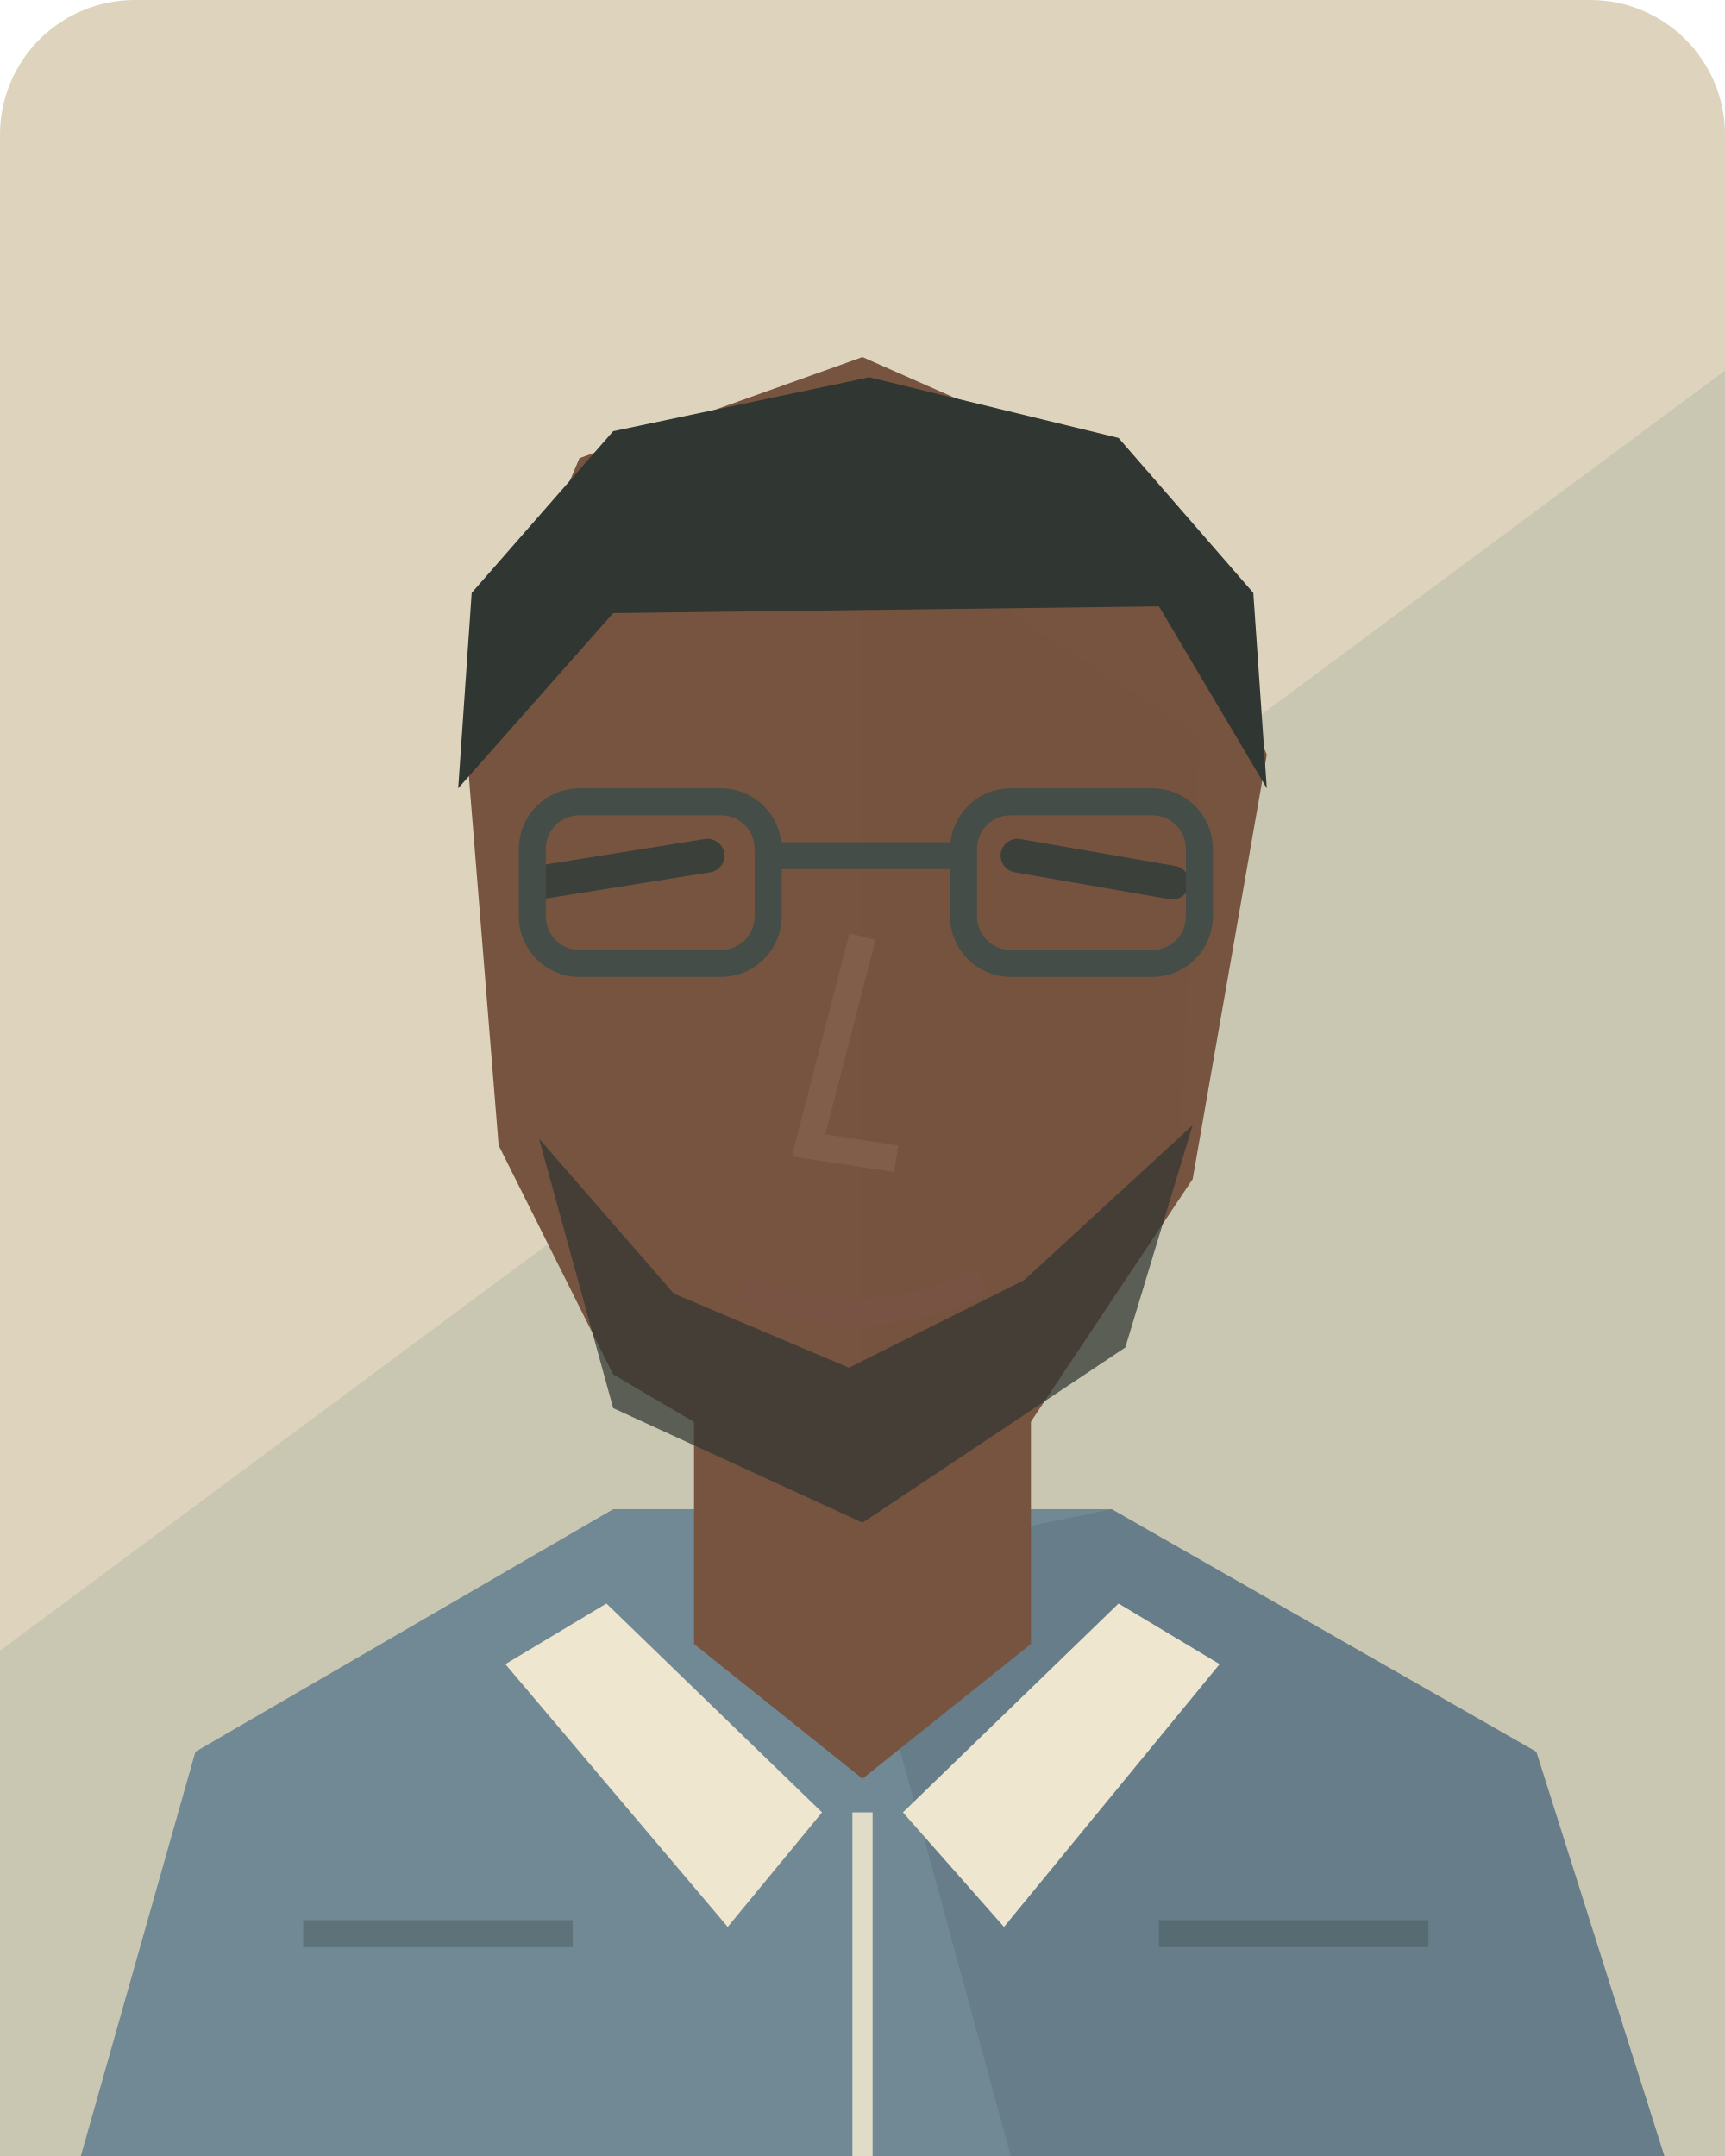
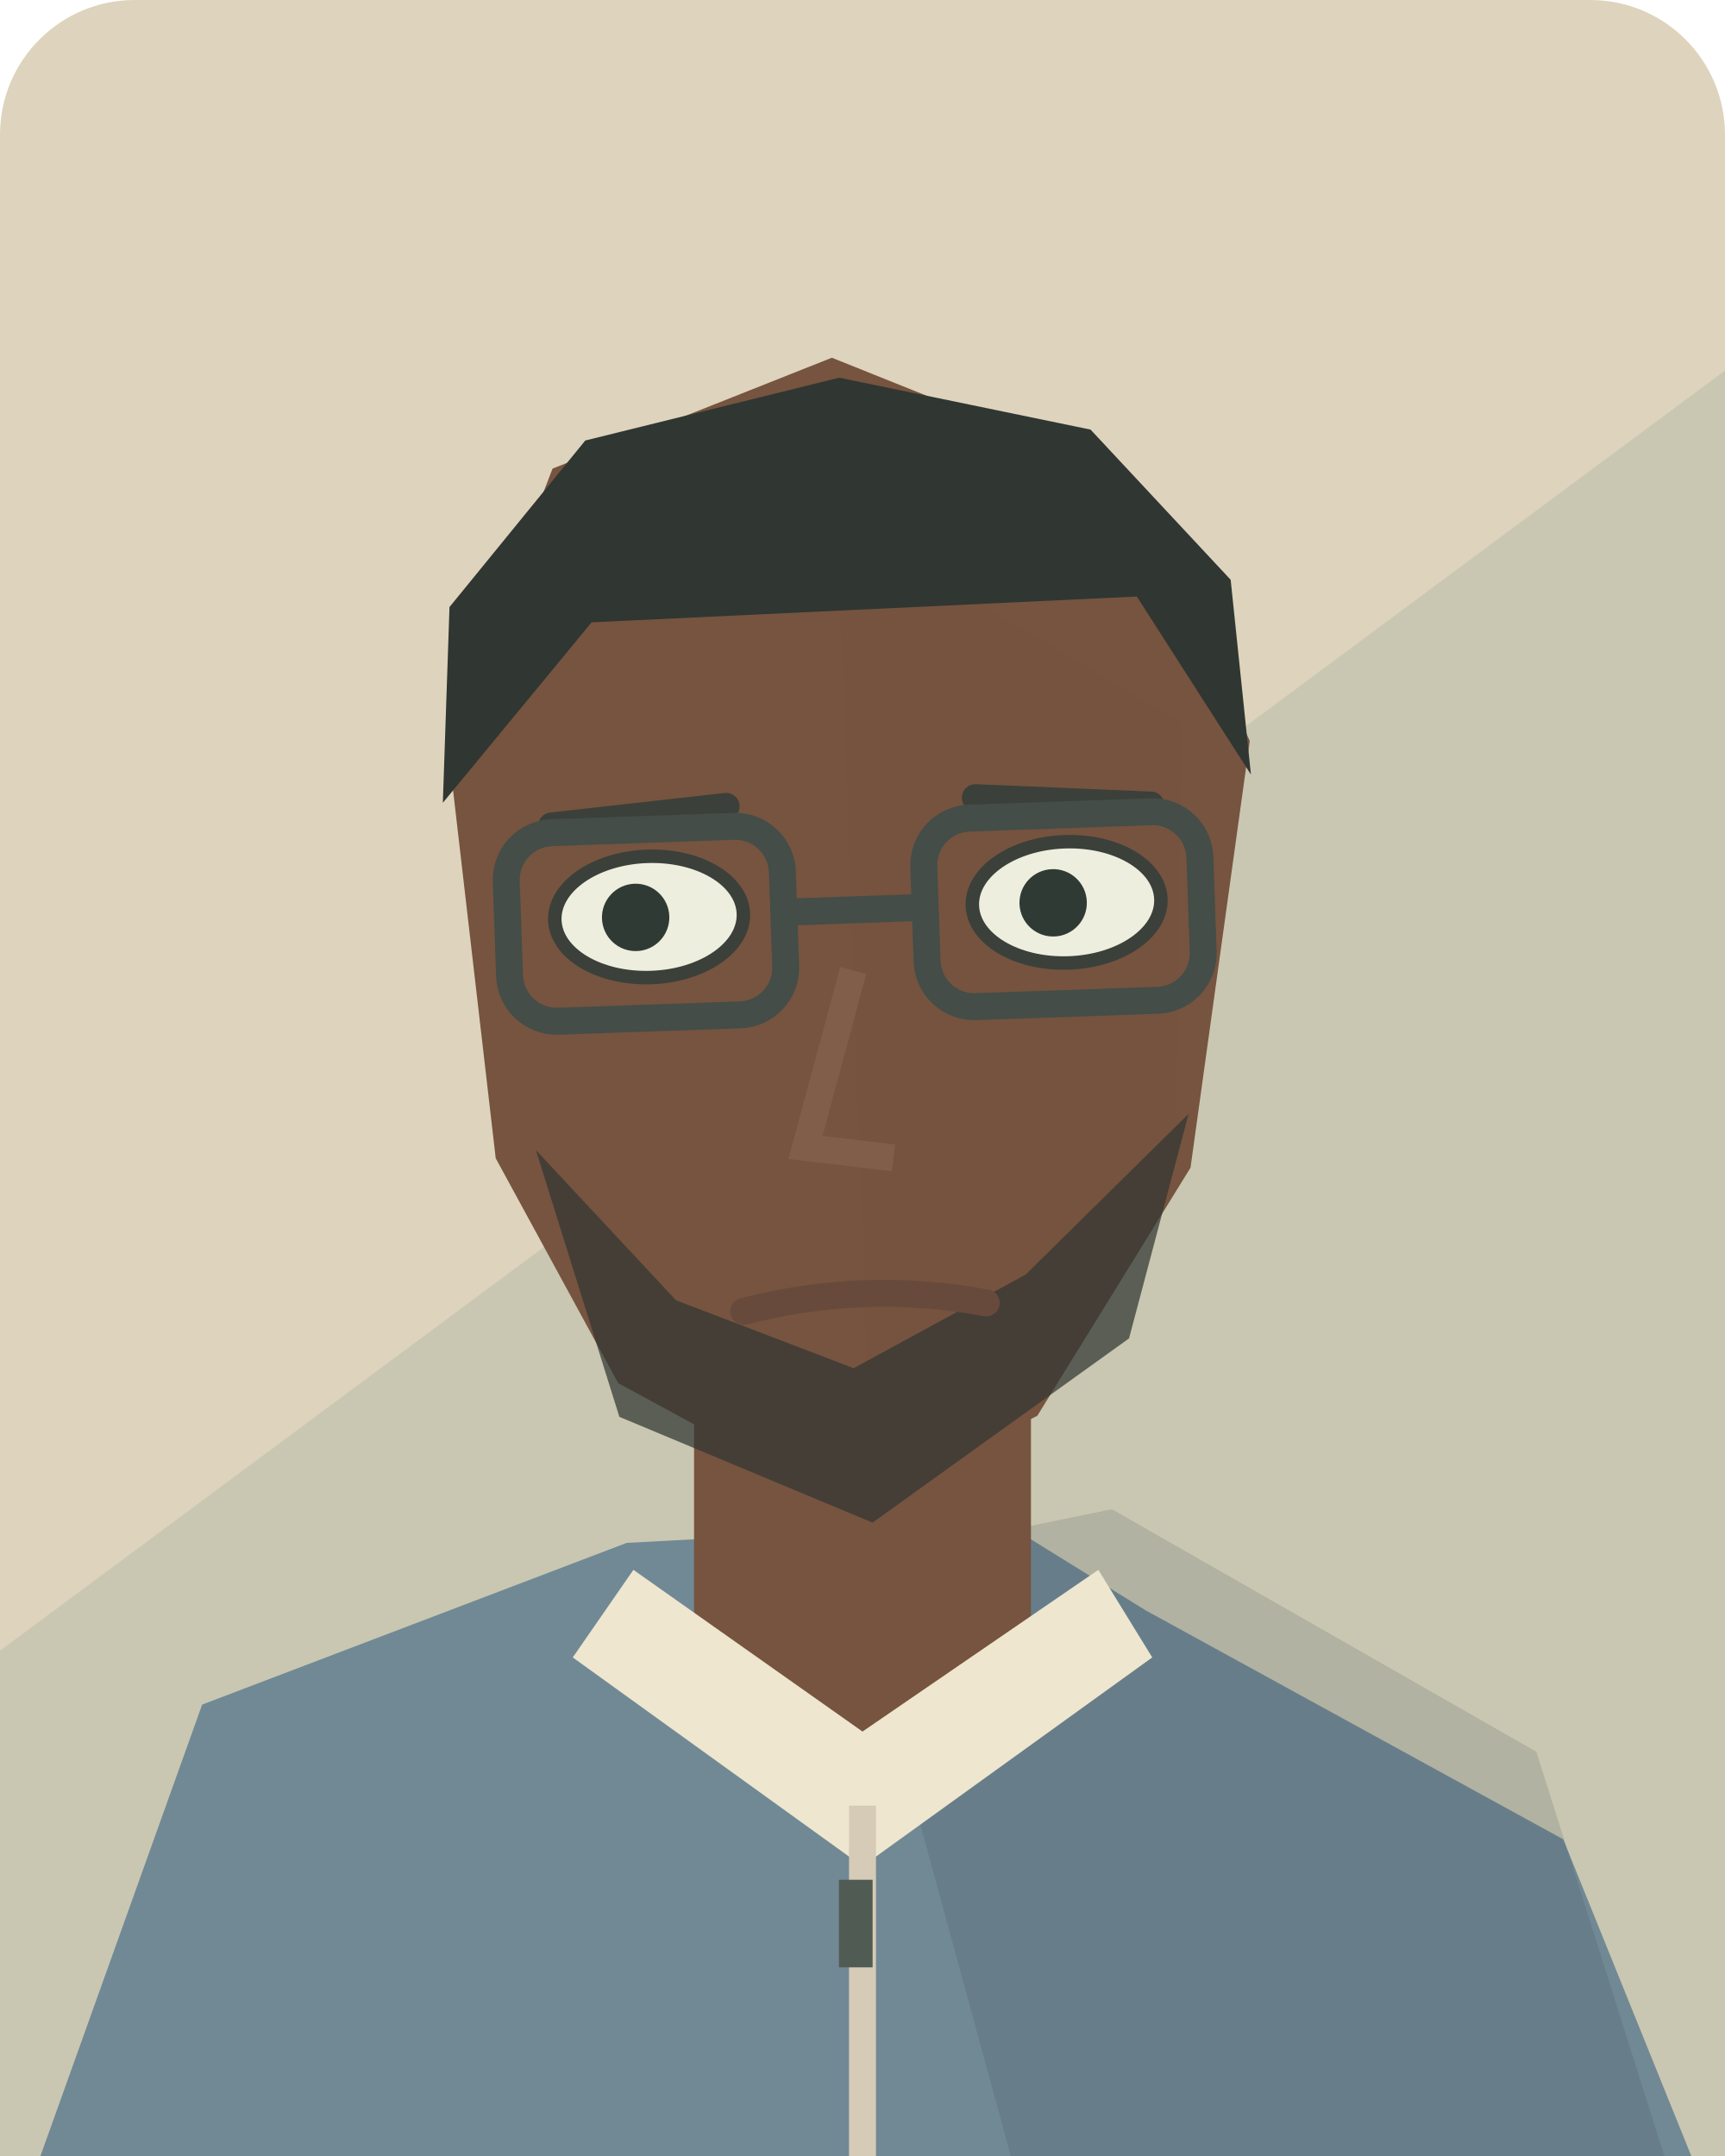
<svg xmlns="http://www.w3.org/2000/svg" width="256" height="320" viewBox="0 0 256 320">
  <rect width="256" height="320" rx="20" fill="#ded3bd" />
  <path d="M0 245L256 55V320H0Z" fill="#c9c7b1" />
-   <path d="M12 320L29 260L91 224H165L228 260L247 320Z" fill="#718995" />
+   <path d="M6 320L30 253L93 229L149 226L170 239L232 273L251 320Z" fill="#718995" />
  <path d="M126 232L150 320H247L228 260L165 224Z" fill="#343d4b" opacity=".16" />
  <path d="M103 182H153V244L128 264L103 244Z" fill="#76543f" />
-   <path d="M69 108L86 68L128 53L171 72L188 112L177 175L153 211L125 224L91 204L74 170Z" fill="#76543f" />
-   <path d="M128 77L178 109L175 172L151 208L128 220Z" fill="#714f3b" opacity=".18" />
-   <path d="M80 131L105 127M151 127L174 131" stroke="#3b403a" stroke-width="5" stroke-linecap="round" />
-   <path d="M128 139L120 170L133 172" fill="none" stroke="#805e49" stroke-width="4" />
-   <path d="M110 191Q128 199 146 190" fill="none" stroke="#785343" stroke-width="4" />
-   <path d="M90 238L122 269L108 286L75 247M166 238L134 269L149 286L181 247" fill="#eee6ce" />
-   <path d="M128 269V320" stroke="#e1dcc7" stroke-width="3" />
-   <path d="M45 287H85M172 287H212" stroke="#374b47" stroke-opacity=".35" stroke-width="4" />
-   <path d="M68 117L70 88L91 64L129 56L166 65L186 88L188 117L172 90L91 91Z" fill="#303632" />
-   <g fill="none" stroke="#444d47" stroke-width="4">
-     <rect x="79" y="119" width="35" height="24" rx="7" />
-     <rect x="143" y="119" width="35" height="24" rx="7" />
-     <path d="M114 127H143" />
+   <path d="M94 233L128 257L163 233L171 246L128 277L85 246Z" fill="#eee6ce" />
+   <path d="M128 268V320" stroke="#d5cbb6" stroke-width="4" />
+   <path d="M127 279V292" stroke="#505c53" stroke-width="5" />
+   <g transform="translate(1 0) rotate(-2 128 212)">
+     <path d="M69 108L86 68L128 53L171 72L188 112L177 175L153 211L125 224L91 204L74 170Z" fill="#76543f" />
+     <path d="M128 77L178 109L175 172L151 208L128 220Z" fill="#714f3b" opacity=".18" />
+     <path d="M84 121L110 119M147 119L173 121" fill="none" stroke="#3b403a" stroke-width="4" stroke-linecap="round" />
+     <ellipse cx="98" cy="135" rx="14" ry="9" fill="#eeeede" stroke="#3b403a" stroke-width="2" />
+     <circle cx="96" cy="135" r="5" fill="#303a34" />
+     <ellipse cx="160" cy="135" rx="14" ry="9" fill="#eeeede" stroke="#3b403a" stroke-width="2" />
+     <circle cx="158" cy="135" r="5" fill="#303a34" />
+     <path d="M128 144L120 170L133 172" fill="none" stroke="#805e49" stroke-width="4" />
+     <path d="M80 169L100 192L126 203L152 190L177 167L167 200L128 226L91 209Z" fill="#303632" opacity=".72" />
+     <path d="M110 194Q128 190 146 194" fill="none" stroke="#674a3c" stroke-width="4" stroke-linecap="round" />
+     <path d="M68 117L70 88L91 64L129 56L166 65L186 88L188 117L172 90L91 91Z" fill="#303632" />
+     <g fill="none" stroke="#444d47" stroke-width="4">
+       <rect x="77" y="122" width="41" height="28" rx="7" />
+       <rect x="139" y="122" width="41" height="28" rx="7" />
+       <path d="M118 135H139" />
+     </g>
  </g>
-   <path d="M80 169L100 192L126 203L152 190L177 167L167 200L128 226L91 209Z" fill="#303632" opacity=".72" />
</svg>
